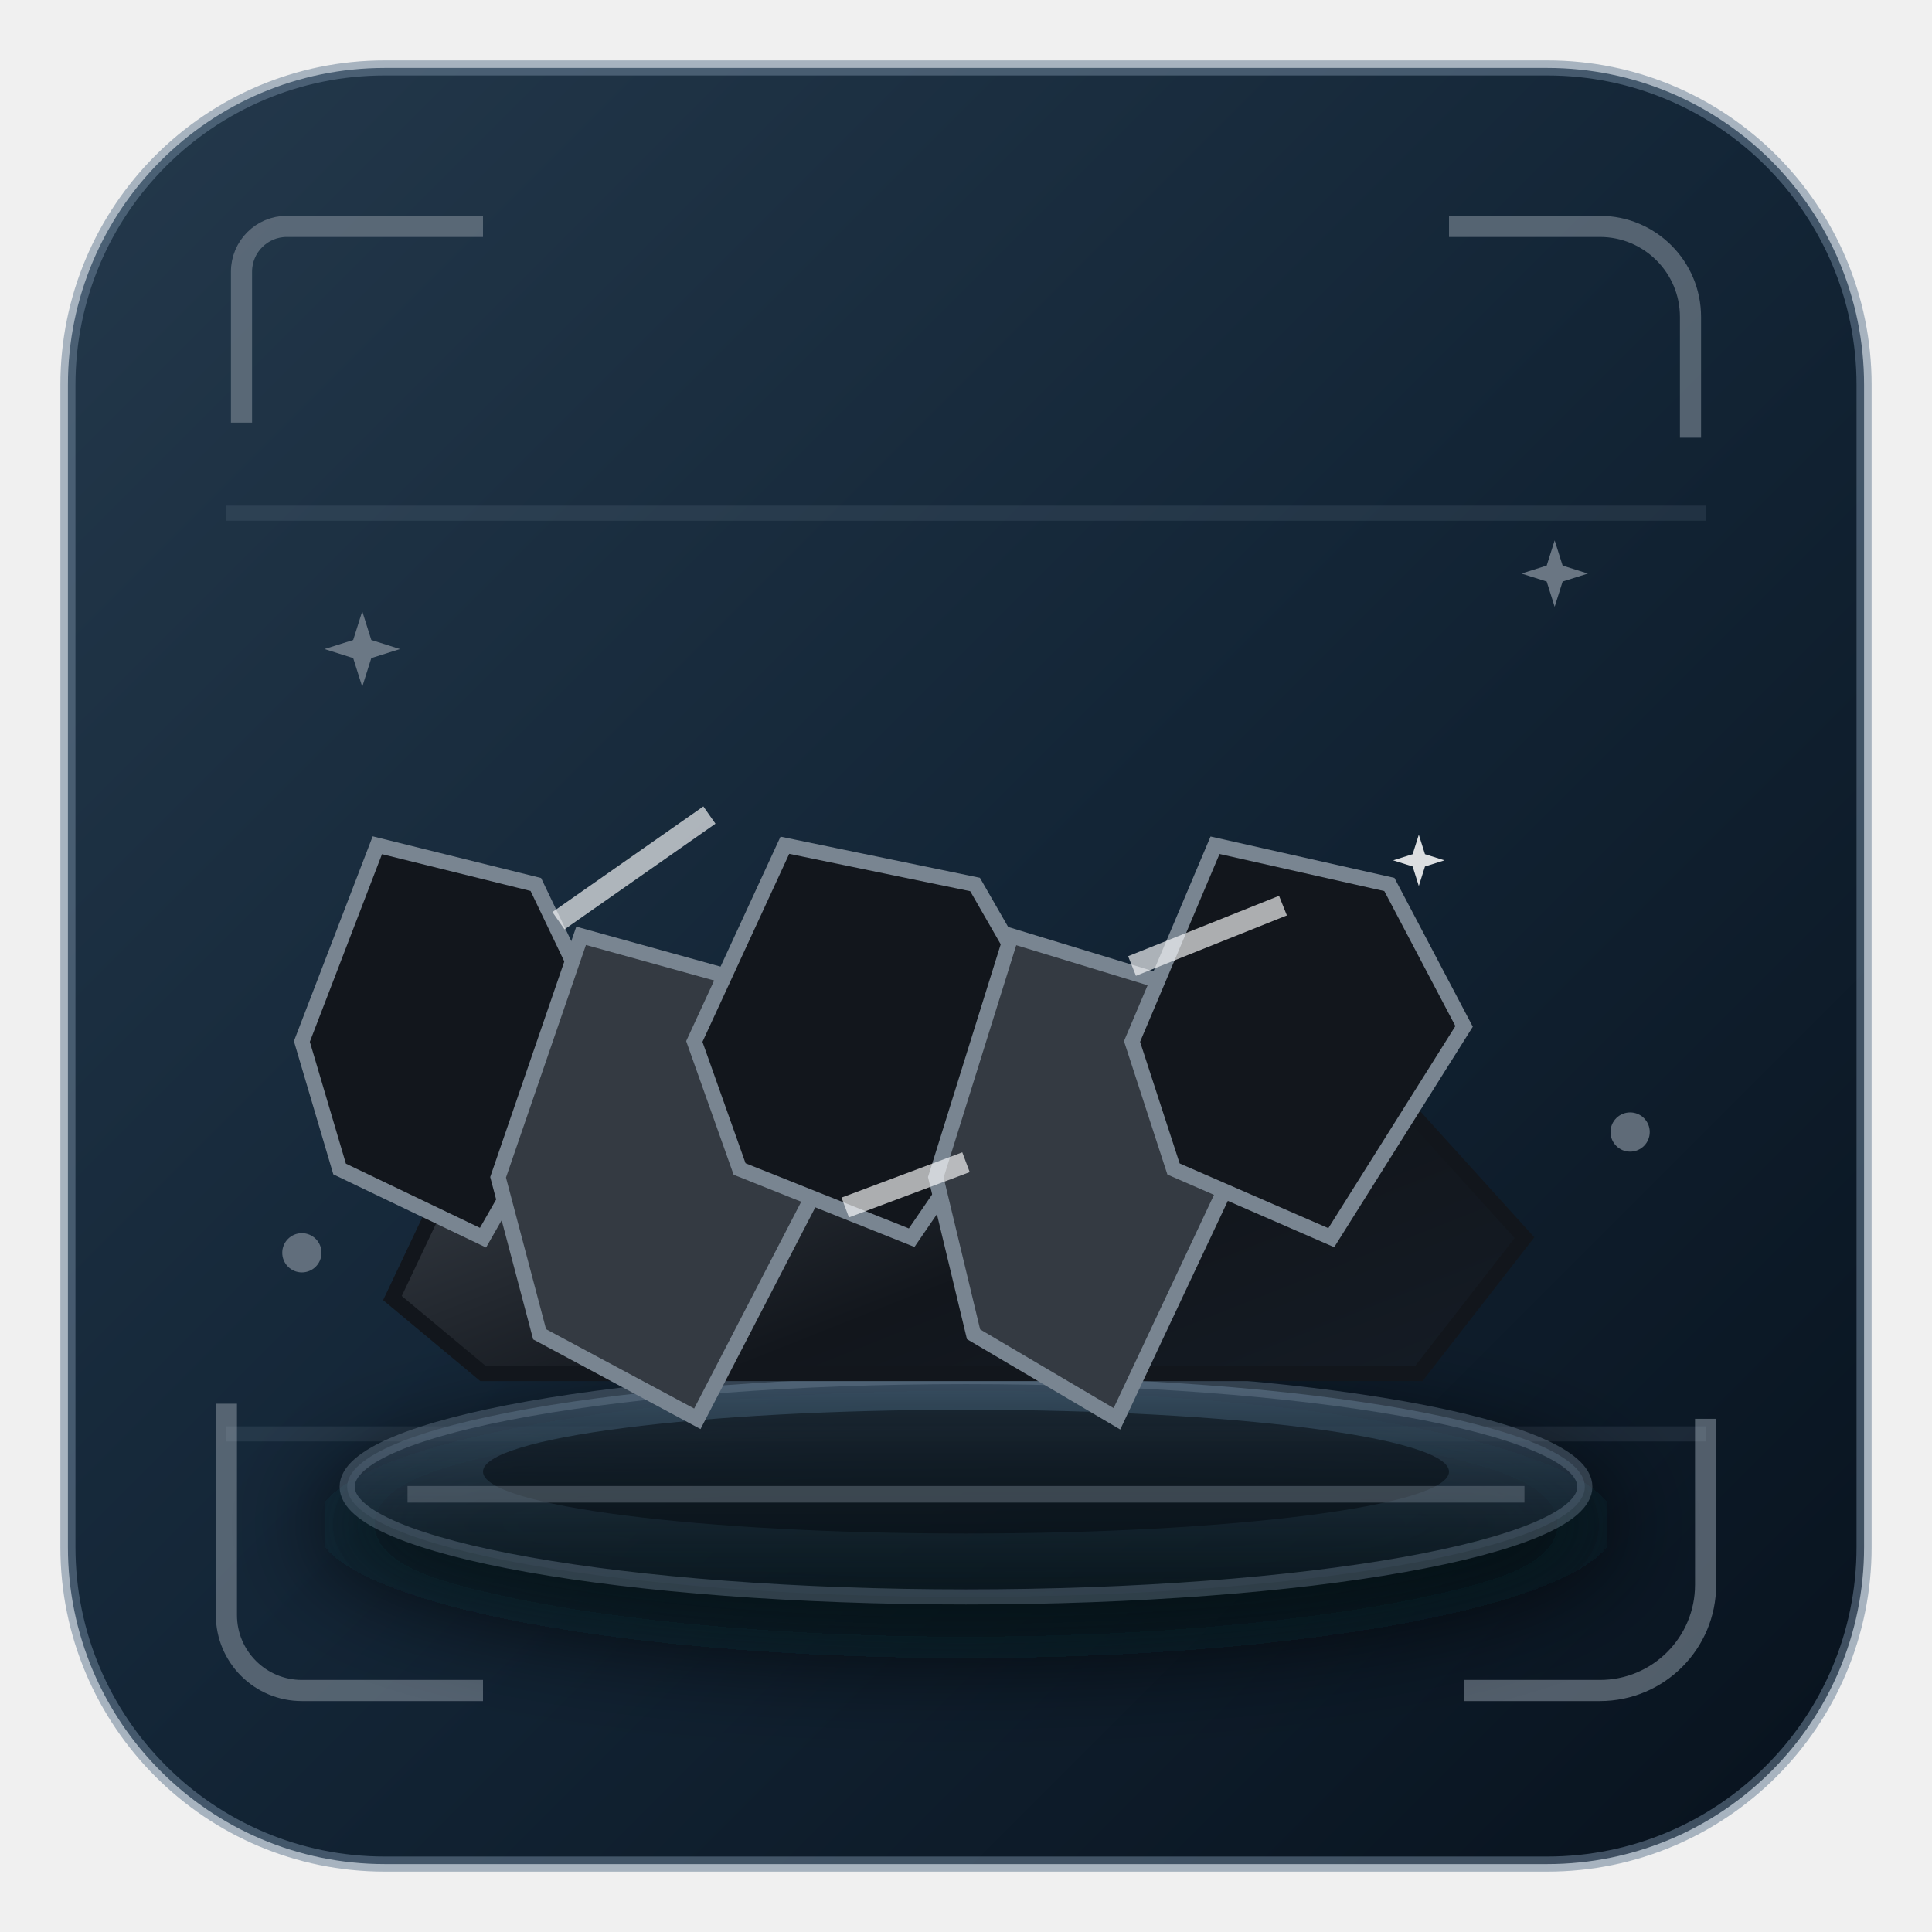
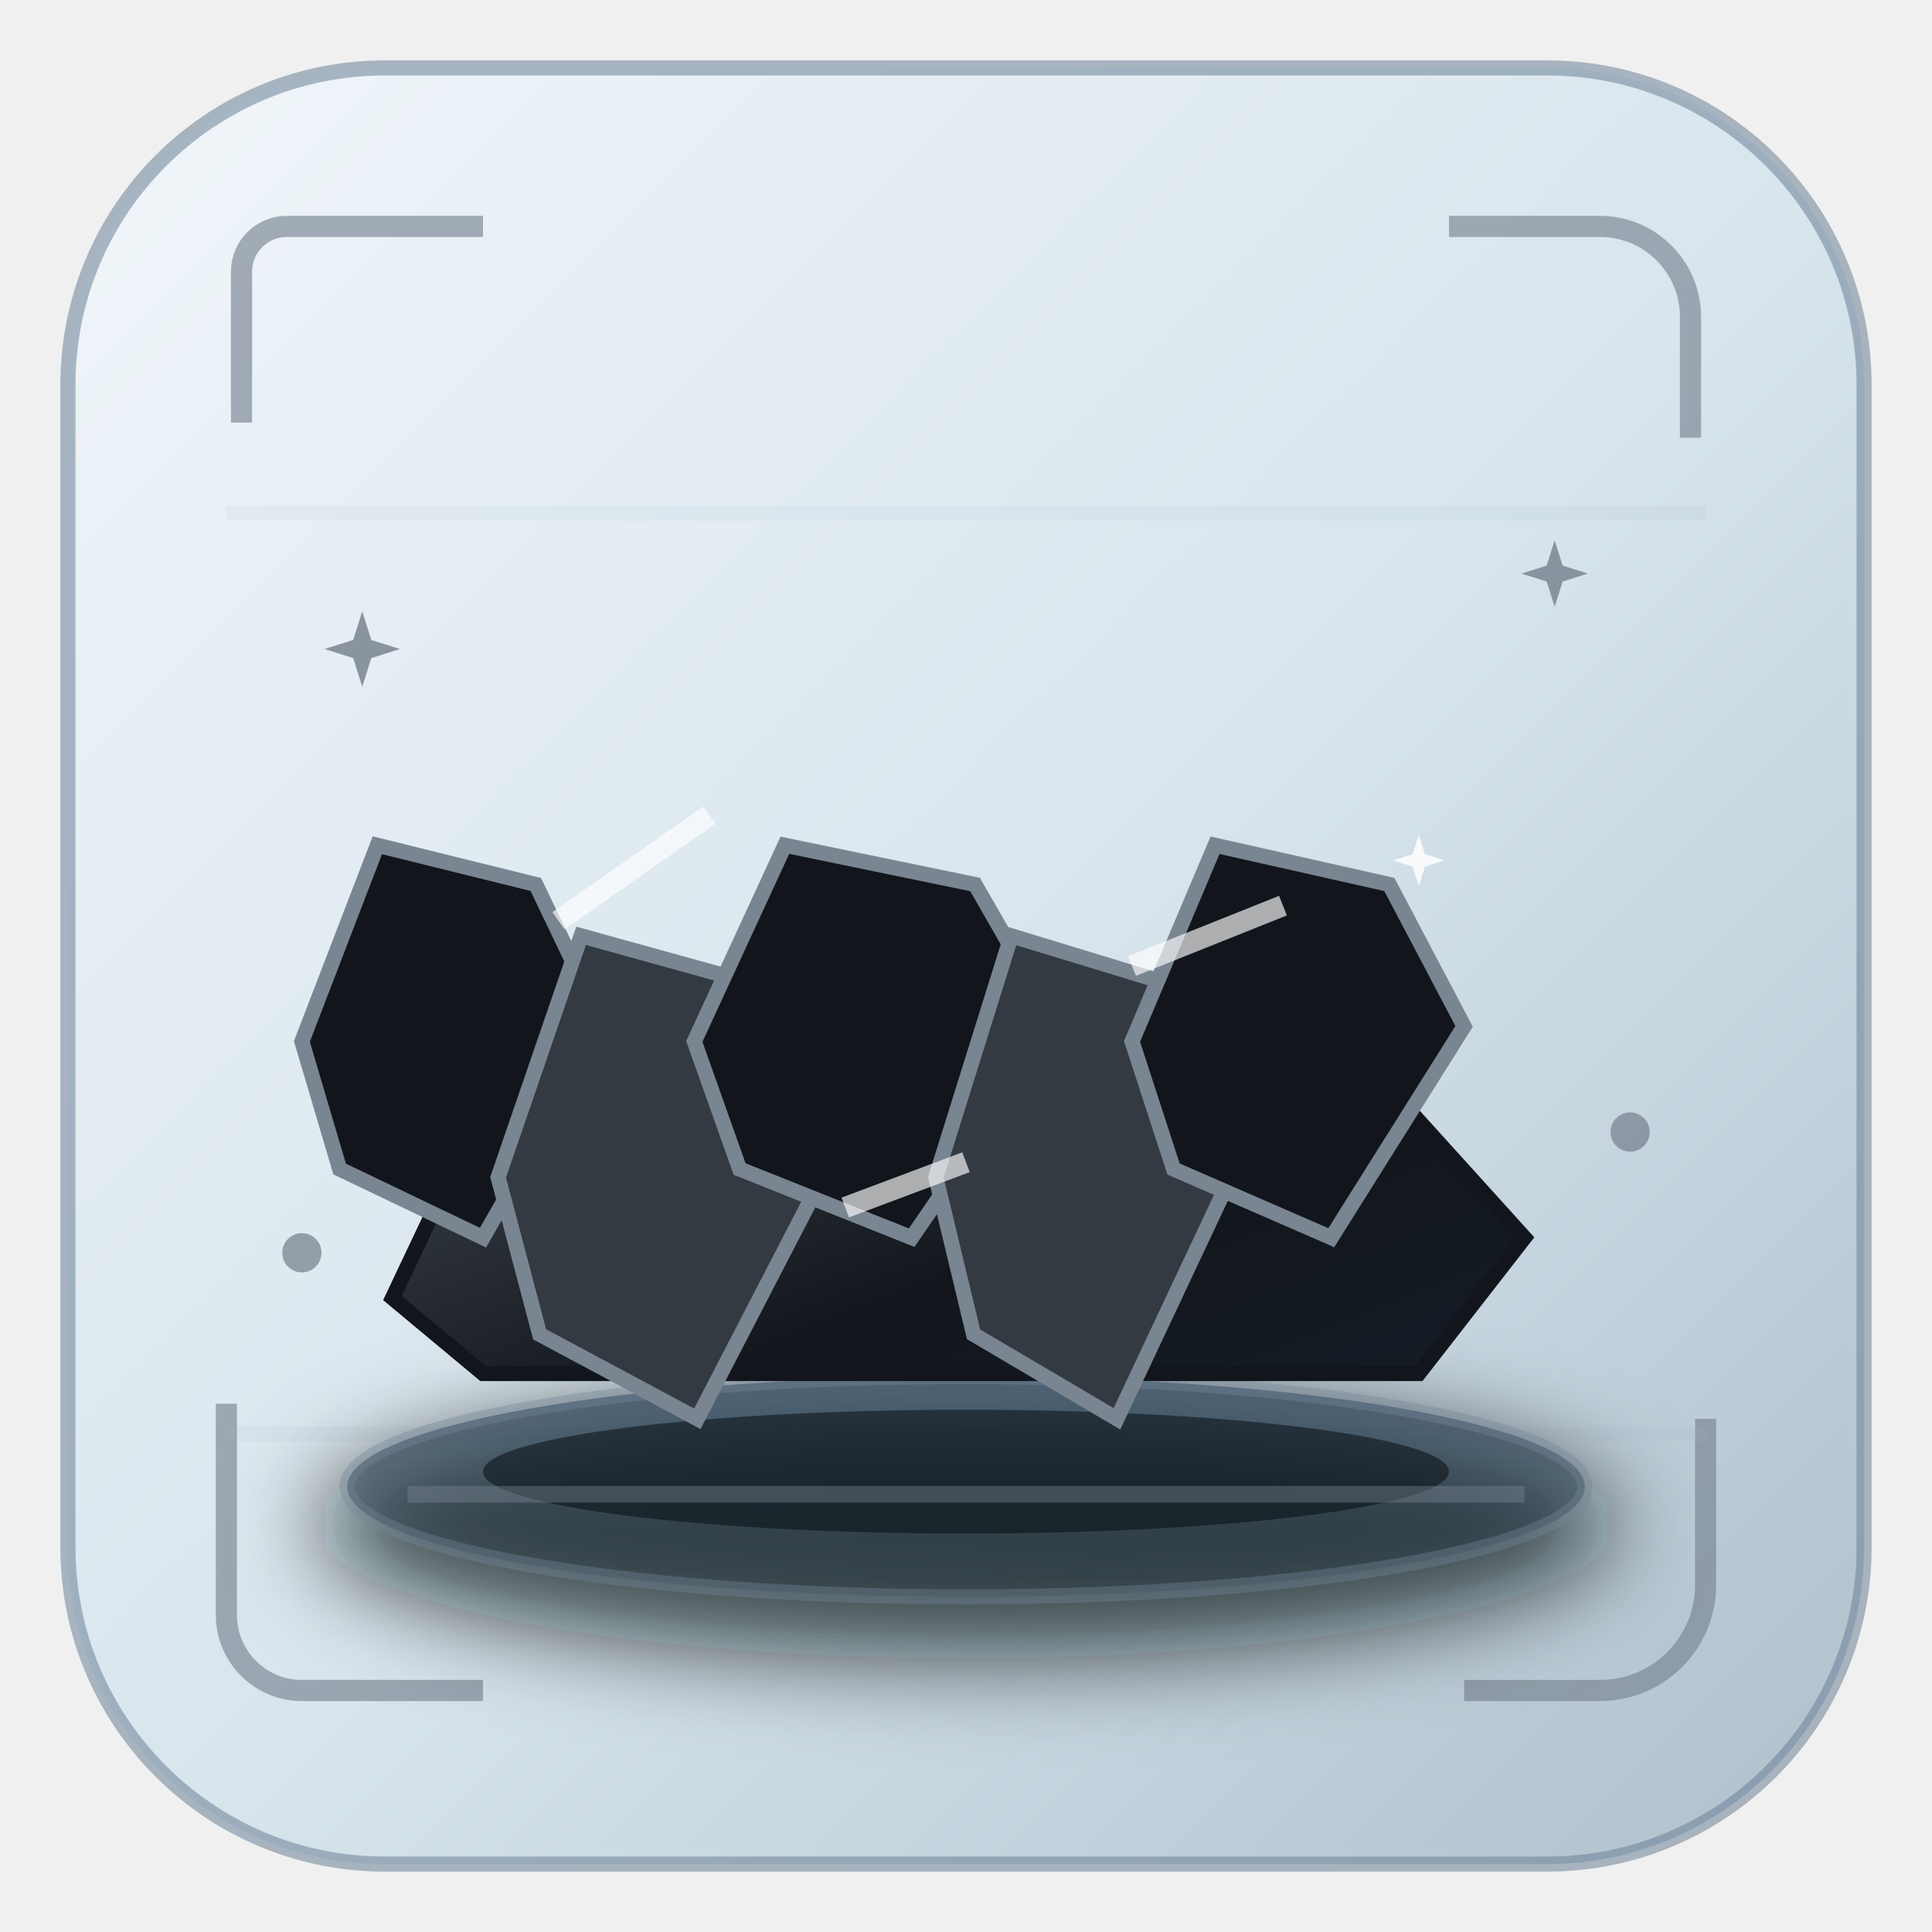
<svg xmlns="http://www.w3.org/2000/svg" width="128" height="128" viewBox="0 0 128 128" role="img" aria-labelledby="omega-ilmenite-title omega-ilmenite-desc" data-omega-icon-kind="resource" data-omega-icon-id="ilmenite">
  <defs>
    <linearGradient id="omega-ilmenite-bg" x1="0" y1="0" x2="1" y2="1">
-       <stop offset="0" stop-color="#24394c" />
-       <stop offset=".5" stop-color="#132536" />
-       <stop offset="1" stop-color="#08121d" />
+       <stop offset="0" stop-color="#f1f6fa" />
+       <stop offset=".52" stop-color="#d8e5ed" />
+       <stop offset="1" stop-color="#aebfcb" />
    </linearGradient>
    <linearGradient id="omega-ilmenite-metal" x1="0" y1="0" x2=".9" y2="1">
      <stop offset="0" stop-color="#798591" />
      <stop offset=".32" stop-color="#343a42" />
      <stop offset=".7" stop-color="#12161c" />
      <stop offset="1" stop-color="#141b24" />
    </linearGradient>
    <linearGradient id="omega-ilmenite-top" x1="0" y1="0" x2="1" y2="1">
      <stop offset="0" stop-color="#ffffff" stop-opacity=".9" />
      <stop offset=".22" stop-color="#798591" />
      <stop offset="1" stop-color="#343a42" />
    </linearGradient>
    <linearGradient id="omega-ilmenite-side" x1="0" y1="0" x2="1" y2=".7">
      <stop offset="0" stop-color="#343a42" />
      <stop offset="1" stop-color="#12161c" />
    </linearGradient>
    <linearGradient id="omega-ilmenite-floor" x1="0" y1="0" x2="0" y2="1">
      <stop offset="0" stop-color="#41576b" stop-opacity=".85" />
      <stop offset="1" stop-color="#172534" stop-opacity=".25" />
    </linearGradient>
    <filter id="omega-ilmenite-shadow" x="-40%" y="-40%" width="180%" height="200%">
      <feGaussianBlur stdDeviation="3.1" />
    </filter>
  </defs>
  <rect x="4.5" y="4.5" width="119" height="119" rx="21" fill="url(#omega-ilmenite-bg)" stroke="#6b8297" stroke-opacity=".55" stroke-width="1" />
  <path d="M16 28V18a3 3 0 0 1 3-3h13M96 15h10a6 6 0 0 1 6 6v8M15 93v14a5 5 0 0 0 5 5h12M97 112h9a7 7 0 0 0 7-7V94" fill="none" stroke="#798591" stroke-opacity=".65" stroke-width="1.4" />
  <path d="M15 34H113M15 95H113" stroke="#a5bac8" stroke-opacity=".11" />
  <ellipse cx="64" cy="101" rx="43" ry="8.8" fill="#02070d" opacity=".7" filter="url(#omega-ilmenite-shadow)" />
  <ellipse cx="64" cy="98.5" rx="41" ry="7.3" fill="url(#omega-ilmenite-floor)" stroke="#75889a" stroke-opacity=".38" />
  <ellipse cx="64" cy="97.5" rx="32" ry="4.1" fill="#030a10" opacity=".52" />
  <path d="M26 86 35 67 47 73 58 58 69 72 82 61 101 82 94 91H32Z" fill="url(#omega-ilmenite-metal)" stroke="#12161c" stroke-width="1" />
  <path d="M20 69 25 56 35.5 58.6 40 68 32 82 22.5 77.45Z" fill="#12161c" stroke="#798591" stroke-width="1" />
  <path d="M33 78 38.5 62 50.05 65.2 55 77 46.2 94 35.75 88.4Z" fill="#343a42" stroke="#798591" stroke-width="1" />
  <path d="M46 69 52 56 64.6 58.6 70 68 60.4 82 49 77.45Z" fill="#12161c" stroke="#798591" stroke-width="1" />
  <path d="M62 78 67 62 77.5 65.2 82 77 74 94 64.5 88.4Z" fill="#343a42" stroke="#798591" stroke-width="1" />
  <path d="M75 69 80.5 56 92.05 58.6 97 68 88.2 82 77.75 77.45Z" fill="#12161c" stroke="#798591" stroke-width="1" />
  <path d="M37 61 47 54M75 64 85 60M56 80 64 77" stroke="#fff" stroke-opacity=".65" stroke-width="1.4" />
  <path d="M24 40.5L24.6 42.4 26.5 43 24.6 43.6 24 45.5 23.4 43.6 21.5 43 23.4 42.4Z" fill="#798591" opacity=".85" />
  <path d="M103 35.8L103.528 37.472 105.2 38 103.528 38.528 103 40.2 102.472 38.528 100.8 38 102.472 37.472Z" fill="#798591" opacity=".85" />
  <path d="M94 55.3L94.408 56.592 95.7 57 94.408 57.408 94 58.7 93.592 57.408 92.3 57 93.592 56.592Z" fill="#fff" opacity=".85" />
  <path d="M27 99H101" stroke="#798591" stroke-opacity=".42" stroke-width="1.1" />
  <circle cx="20" cy="83" r="1.3" fill="#798591" opacity=".75" />
  <circle cx="108" cy="75" r="1.3" fill="#798591" opacity=".75" />
</svg>
